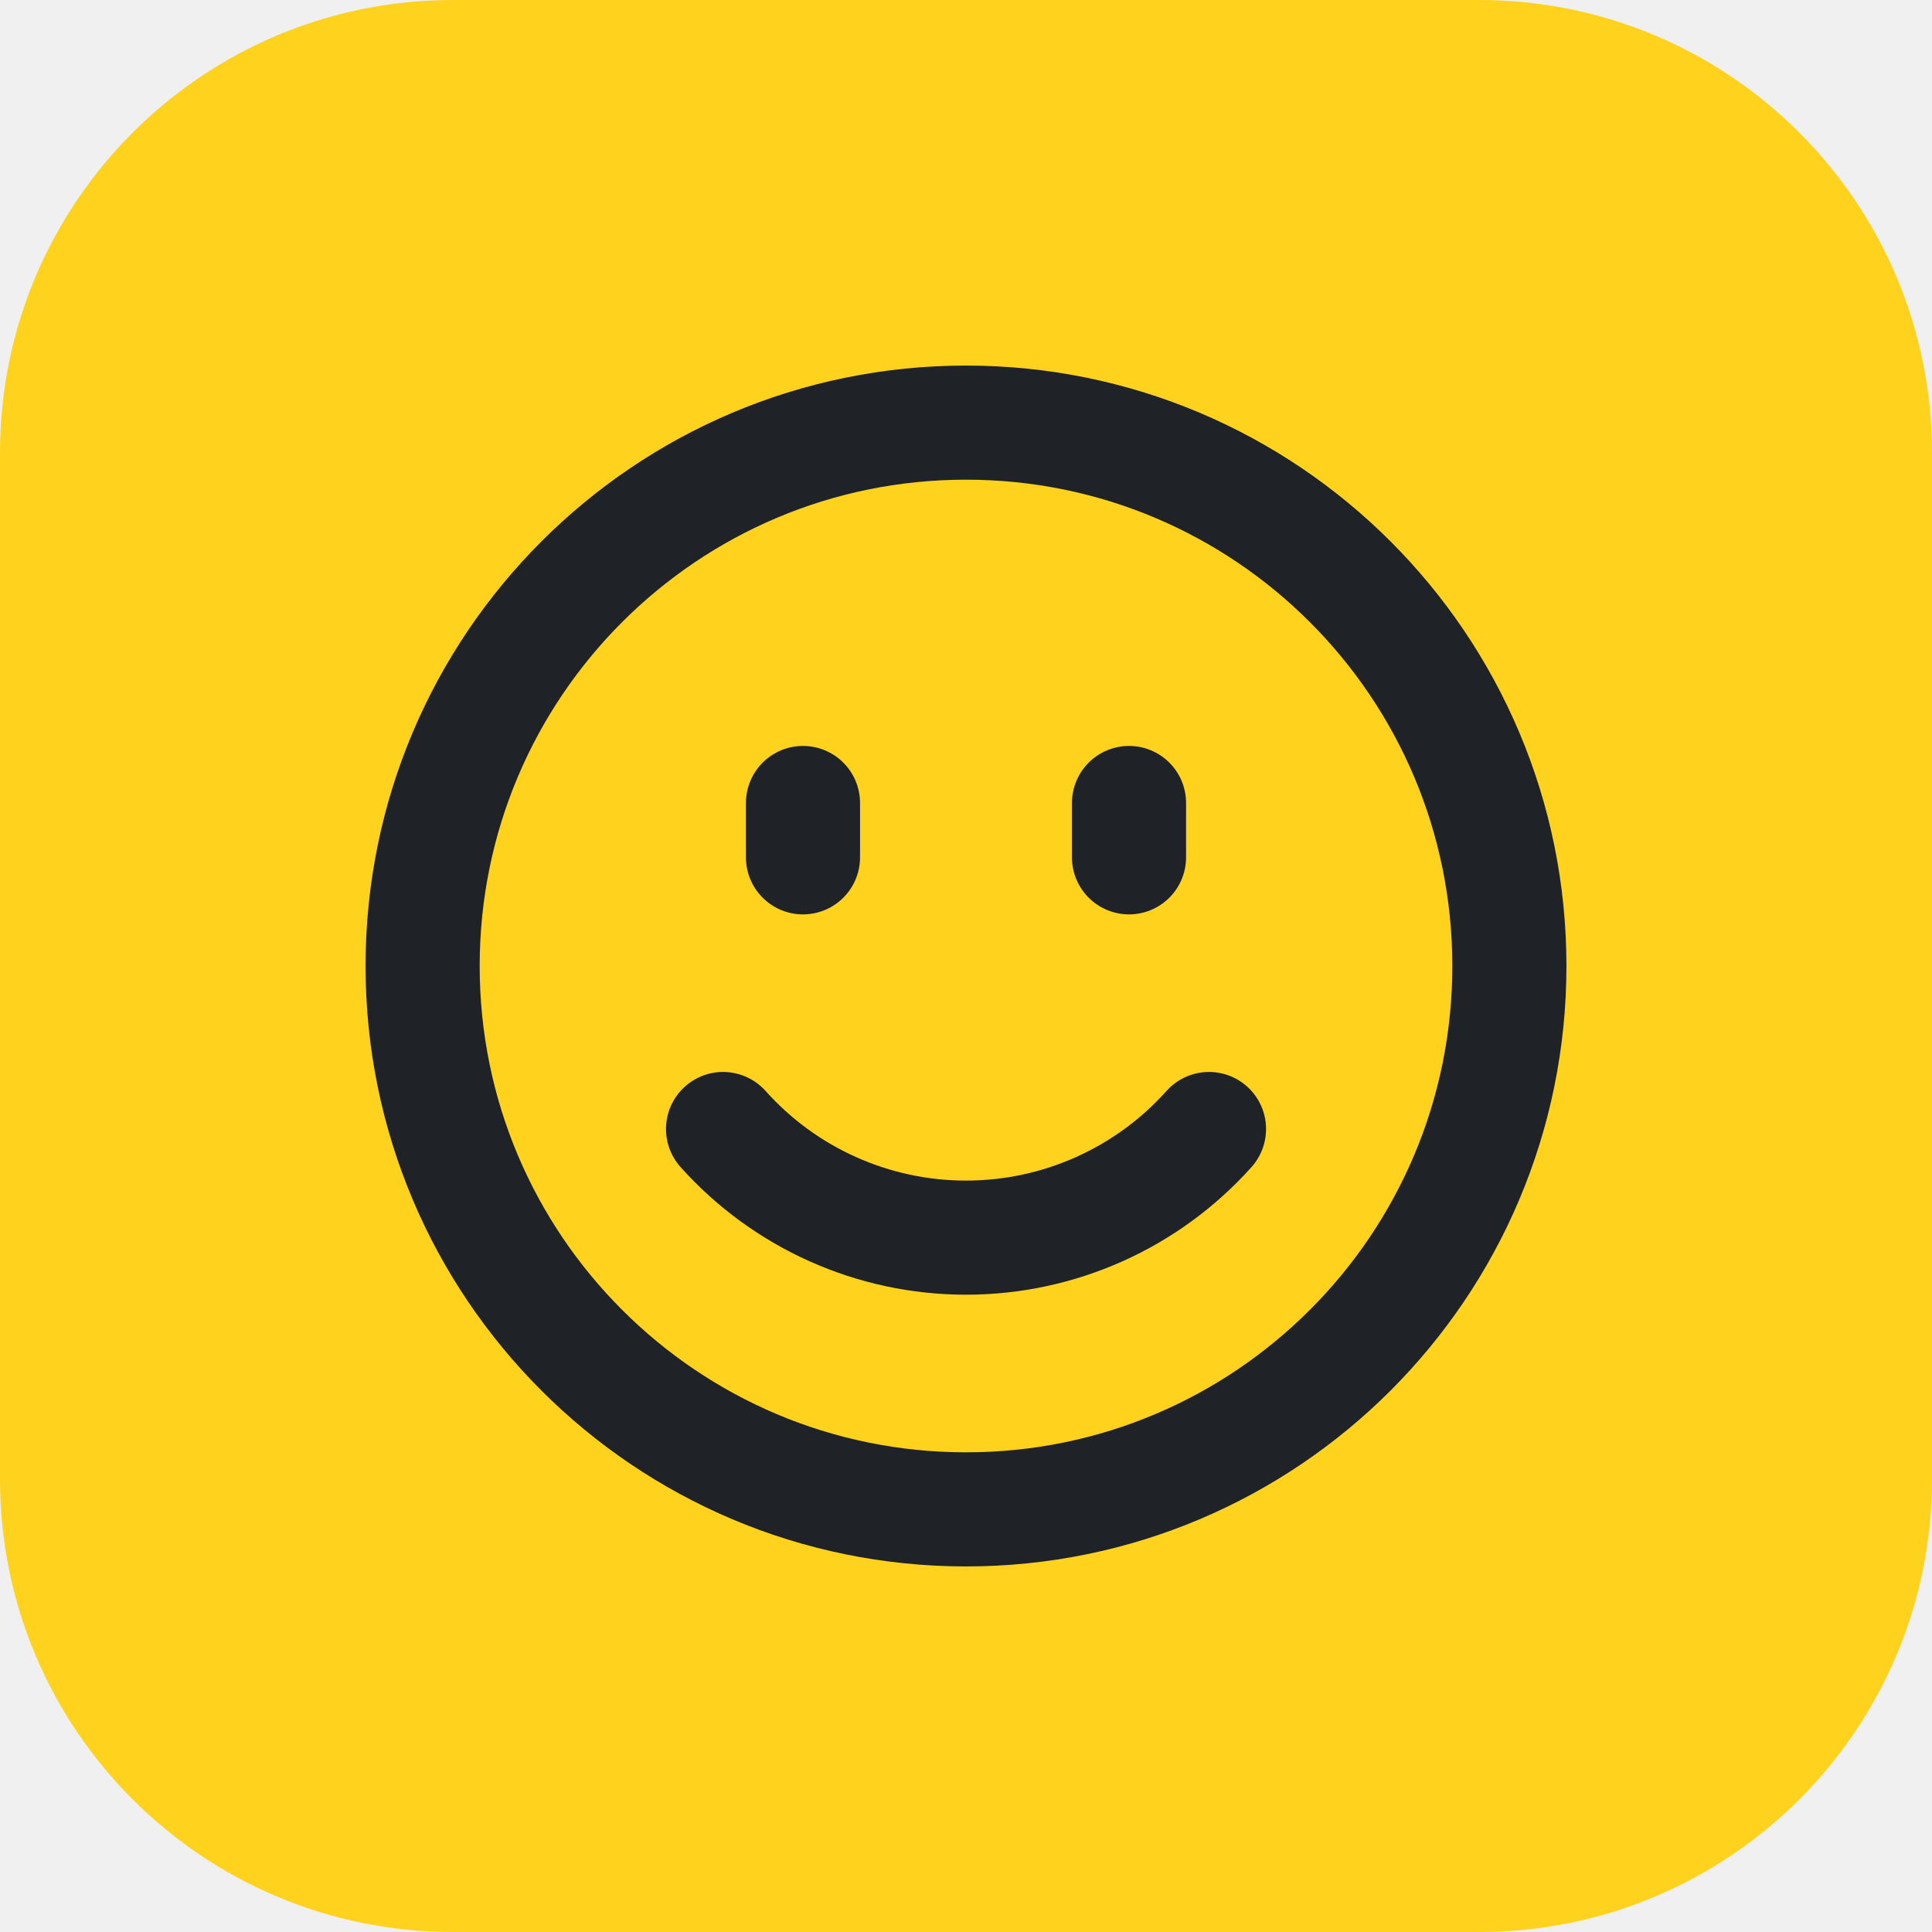
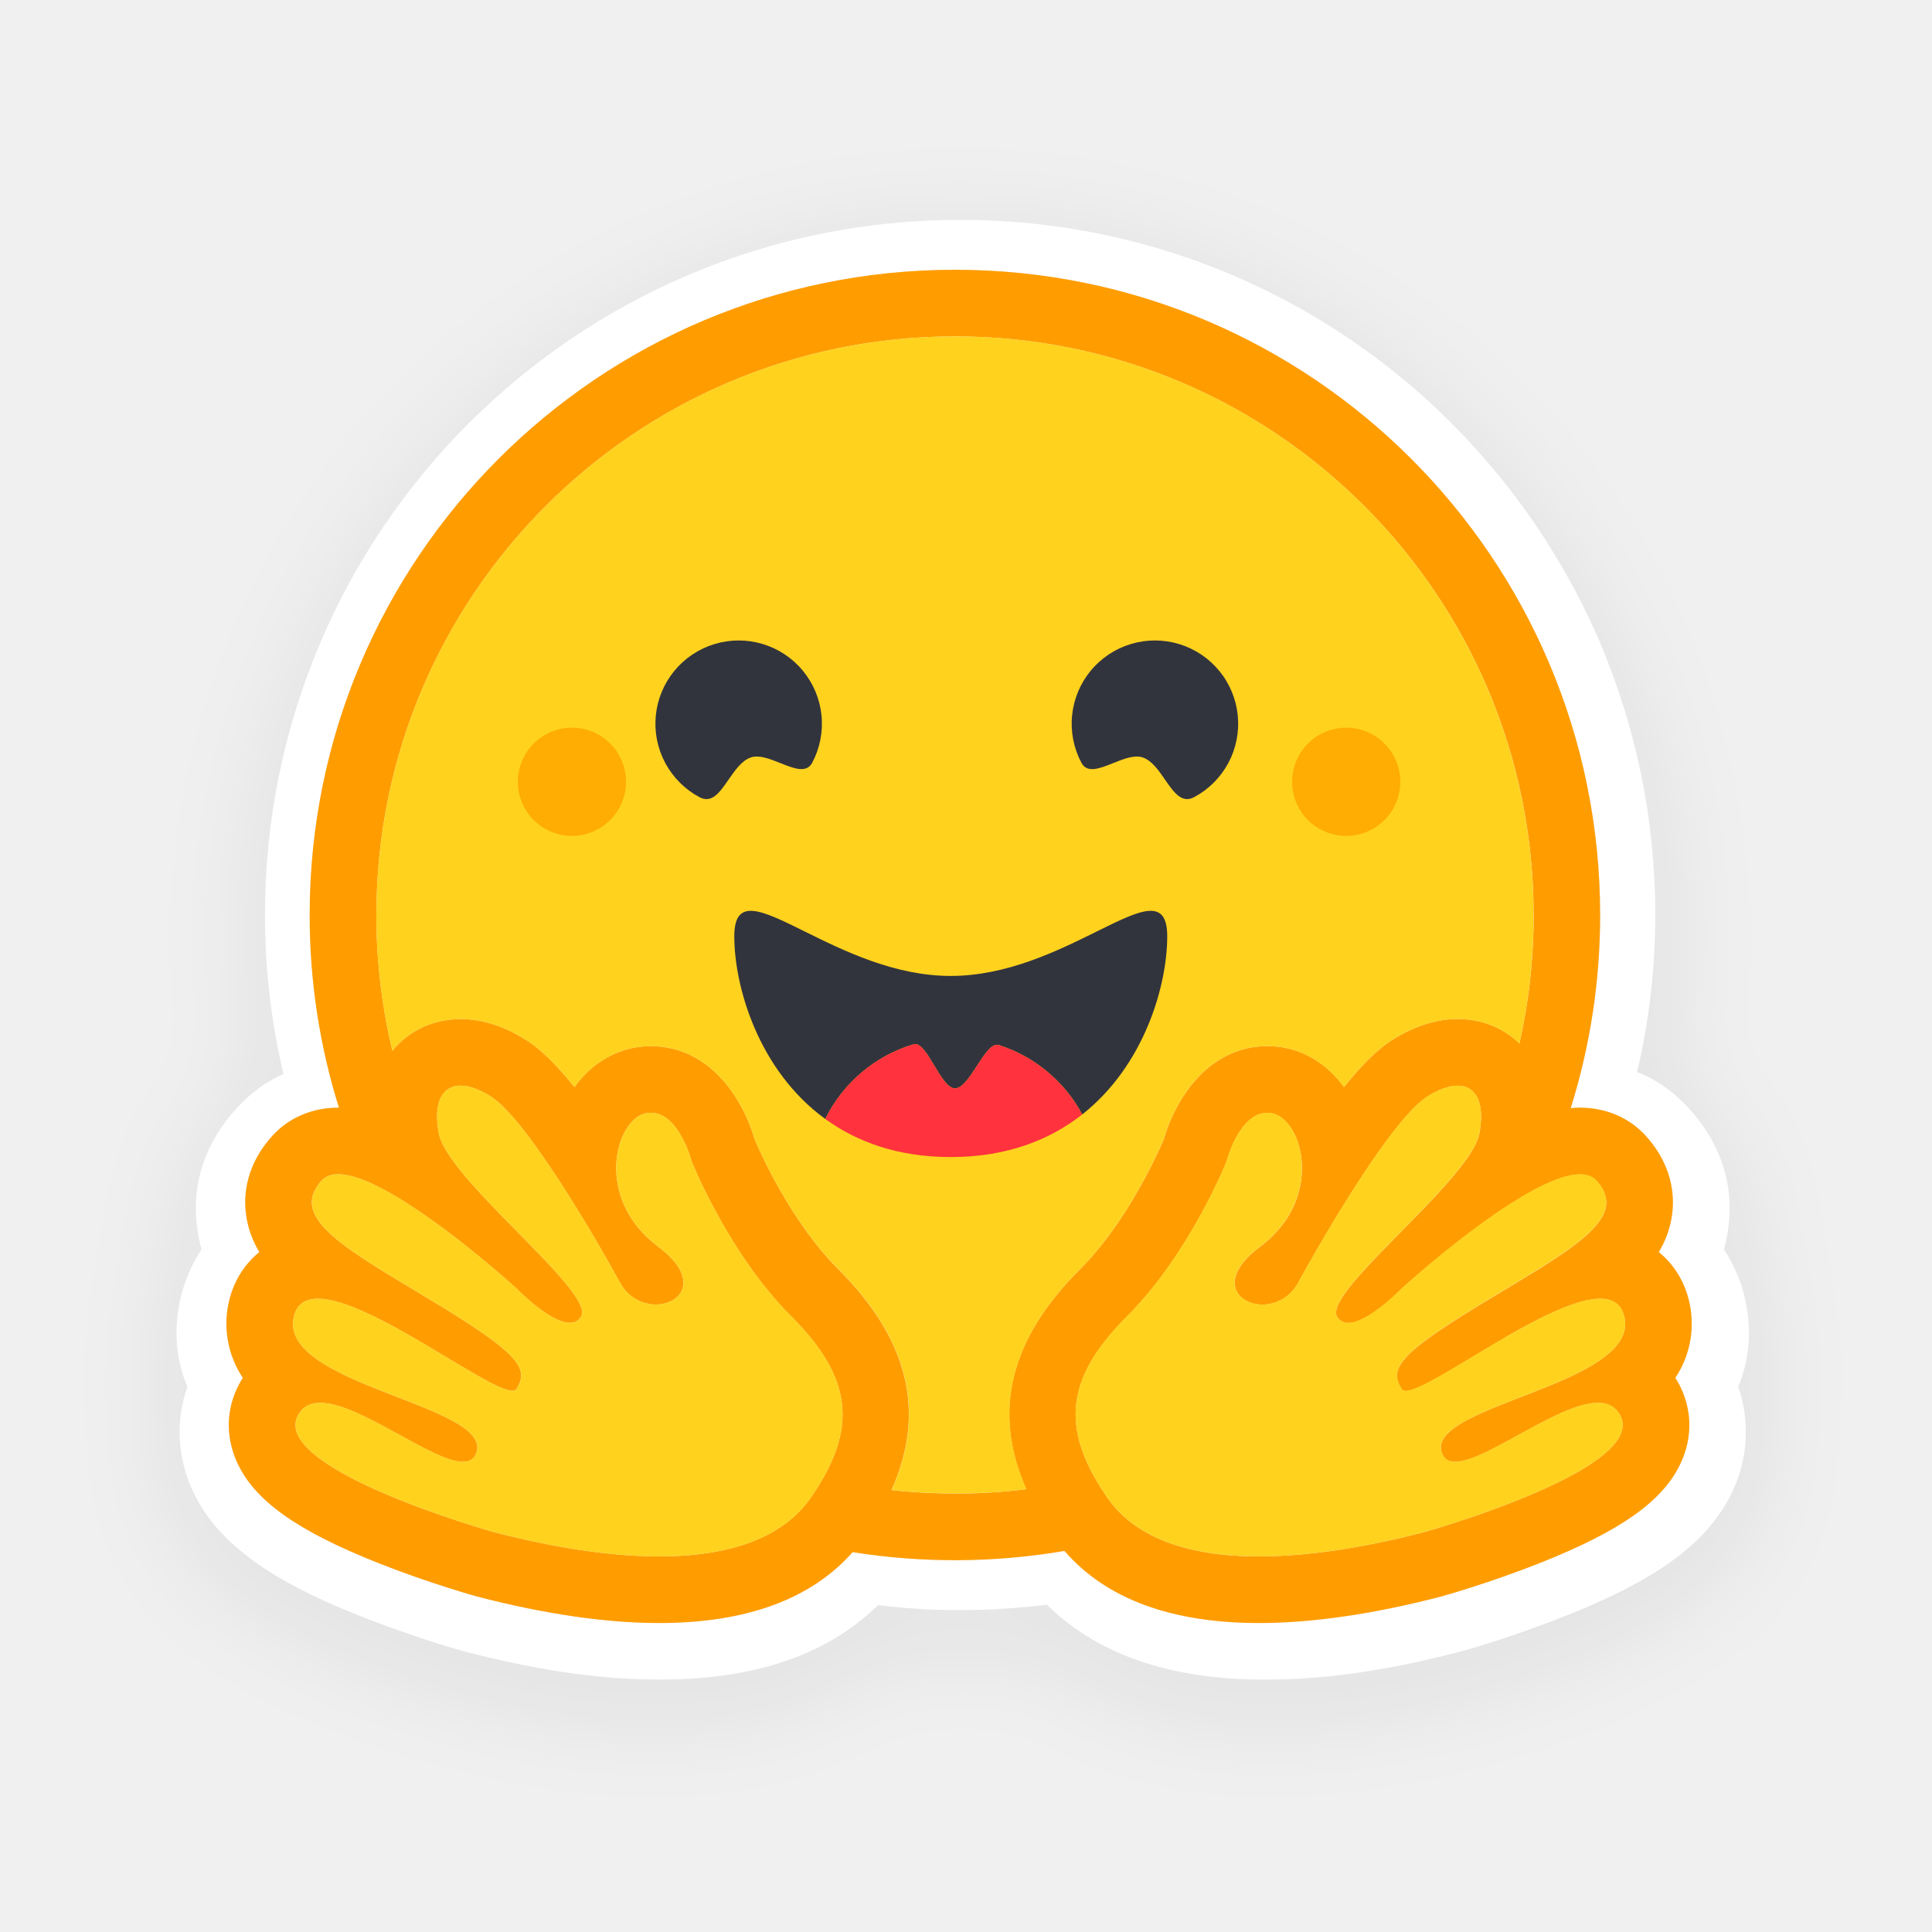
- <svg xmlns="http://www.w3.org/2000/svg" viewBox="0 0 32 32" width="32" height="32">
-   <rect width="32" height="32" rx="7.5" fill="#ffd21e" />
-   <g transform="translate(5.2 5.2) scale(0.9)" fill="none" stroke="#1f2328" stroke-width="2.1" stroke-linecap="round" stroke-linejoin="round">
-     <path d="M15 10V9" />
-     <path d="M16.472 15a6 6 0 01-8.943 0" />
-     <path d="M9 10V9" />
-     <circle cx="12" cy="12" r="10" />
+ <svg xmlns="http://www.w3.org/2000/svg" width="512" height="512" viewBox="2.351 3.351 253.049 253.049" fill="none">
+   <g filter="url(#filter0_d_3_42)">
+     <path d="M230.721 172.7C230.183 170.674 229.313 168.75 228.146 167.008C228.396 166.091 228.587 165.159 228.714 164.217C229.543 158.241 227.471 152.77 223.567 148.537C221.452 146.225 219.185 144.698 216.784 143.761C218.36 137.018 219.157 130.117 219.161 123.193C219.161 120.03 218.982 116.932 218.682 113.88C218.529 112.354 218.333 110.827 218.115 109.32C217.428 104.846 216.408 100.431 215.064 96.11C214.169 93.254 213.166 90.462 212.01 87.736C210.281 83.678 208.262 79.75 205.969 75.982C204.465 73.475 202.827 71.051 201.062 68.72C200.19 67.542 199.296 66.386 198.358 65.274C195.58 61.898 192.561 58.727 189.325 55.788C188.257 54.804 187.144 53.846 186.01 52.926C184.898 51.989 183.742 51.095 182.586 50.222C180.253 48.477 177.811 46.841 175.324 45.315C161.543 36.945 145.382 32.146 128.109 32.146C77.817 32.146 37.057 72.907 37.057 123.196C37.055 130.208 37.868 137.196 39.478 144.02C37.318 144.958 35.246 146.42 33.327 148.535C29.424 152.766 27.351 158.217 28.18 164.193C28.306 165.142 28.495 166.082 28.747 167.006C27.581 168.749 26.712 170.673 26.174 172.7C24.974 177.261 25.369 181.374 26.893 184.978C25.236 189.688 25.65 194.704 27.809 199.065C29.38 202.25 31.626 204.714 34.396 206.916C37.689 209.534 41.811 211.758 46.783 213.892C52.715 216.422 59.956 218.799 63.249 219.671C71.755 221.873 79.911 223.269 88.177 223.337C99.954 223.446 110.096 220.677 117.357 213.59C120.924 214.027 124.515 214.246 128.109 214.244C131.906 214.236 135.699 213.997 139.467 213.529C146.711 220.661 156.892 223.455 168.712 223.343C176.977 223.277 185.133 221.881 193.617 219.676C196.932 218.804 204.17 216.427 210.105 213.897C215.077 211.76 219.199 209.536 222.514 206.922C225.263 204.719 227.508 202.256 229.079 199.071C231.26 194.709 231.652 189.693 230.017 184.983C231.527 181.379 231.92 177.257 230.721 172.7ZM222.281 184.673C223.952 187.844 224.059 191.427 222.585 194.764C220.349 199.821 214.795 203.805 204.008 208.082C197.3 210.742 191.158 212.443 191.104 212.458C182.232 214.759 174.208 215.928 167.262 215.928C155.76 215.928 147.201 212.754 141.773 206.486C132.595 208.05 123.222 208.103 114.026 206.644C108.591 212.808 100.081 215.928 88.675 215.928C81.729 215.928 73.705 214.759 64.834 212.458C64.779 212.443 58.639 210.742 51.929 208.082C41.143 203.805 35.587 199.824 33.352 194.764C31.878 191.427 31.985 187.844 33.656 184.673C33.81 184.378 33.976 184.091 34.153 183.813C33.151 182.309 32.48 180.61 32.182 178.828C31.884 177.045 31.967 175.22 32.425 173.472C33.089 170.949 34.46 168.851 36.322 167.344C35.426 165.871 34.837 164.23 34.593 162.522C34.056 158.808 35.288 155.1 38.063 152.076C40.222 149.723 43.275 148.428 46.655 148.428H46.745C44.196 140.26 42.904 131.751 42.913 123.193C42.913 76.522 80.749 38.684 127.427 38.684C174.104 38.684 211.94 76.518 211.94 123.193C211.947 131.773 210.646 140.304 208.081 148.492C208.489 148.452 208.889 148.432 209.282 148.431C212.662 148.431 215.716 149.726 217.874 152.079C220.647 155.1 221.881 158.811 221.344 162.525C221.1 164.233 220.511 165.873 219.615 167.347C221.477 168.854 222.849 170.952 223.512 173.475C223.97 175.223 224.053 177.048 223.755 178.83C223.457 180.612 222.786 182.312 221.784 183.816C221.961 184.091 222.129 184.378 222.281 184.673Z" fill="white" />
  </g>
+   <path d="M221.784 183.816C222.786 182.312 223.457 180.613 223.755 178.831C224.053 177.048 223.97 175.223 223.512 173.475C222.848 170.952 221.476 168.854 219.615 167.347C220.511 165.874 221.1 164.233 221.344 162.525C221.881 158.811 220.648 155.103 217.874 152.079C215.716 149.726 212.662 148.431 209.282 148.431C208.889 148.431 208.489 148.452 208.081 148.492C210.643 140.304 211.942 131.774 211.933 123.195C211.933 76.523 174.097 38.685 127.424 38.685C80.751 38.685 42.91 76.519 42.91 123.195C42.901 131.752 44.194 140.261 46.742 148.43H46.653C43.272 148.43 40.219 149.724 38.06 152.077C35.288 155.098 34.053 158.81 34.59 162.523C34.834 164.231 35.423 165.872 36.319 167.346C34.458 168.852 33.086 170.95 32.422 173.473C31.964 175.222 31.882 177.047 32.18 178.83C32.478 180.613 33.151 182.312 34.153 183.816C33.974 184.094 33.81 184.381 33.655 184.676C31.985 187.847 31.877 191.43 33.352 194.767C35.588 199.824 41.143 203.808 51.929 208.085C58.636 210.745 64.779 212.446 64.833 212.461C73.705 214.762 81.729 215.931 88.675 215.931C100.081 215.931 108.591 212.811 114.026 206.647C123.222 208.106 132.594 208.052 141.773 206.489C147.201 212.757 155.76 215.931 167.262 215.931C174.208 215.931 182.232 214.762 191.103 212.461C191.158 212.446 197.298 210.745 204.008 208.085C214.795 203.808 220.35 199.824 222.585 194.767C224.059 191.43 223.952 187.847 222.281 184.676C222.129 184.379 221.961 184.091 221.784 183.816ZM110.137 196.997C109.692 197.778 109.192 198.576 108.635 199.391C107.23 201.448 105.382 203.02 103.237 204.188C99.136 206.424 93.947 207.205 88.675 207.205C80.346 207.205 71.808 205.256 67.023 204.015C66.787 203.954 37.689 195.735 41.373 188.739C41.992 187.562 43.014 187.092 44.298 187.092C49.485 187.092 58.93 194.816 62.989 194.816C63.896 194.816 64.535 194.43 64.797 193.488C66.526 187.284 38.504 184.676 40.864 175.692C41.28 174.102 42.41 173.456 43.998 173.456C50.856 173.455 66.247 185.516 69.467 185.516C69.714 185.516 69.891 185.443 69.987 185.291C70.001 185.268 70.015 185.246 70.028 185.222C71.539 182.727 70.672 180.913 60.321 174.573C59.999 174.376 59.667 174.175 59.327 173.968C47.936 167.074 39.941 162.925 44.488 157.975C45.011 157.404 45.753 157.151 46.654 157.151C47.722 157.151 49.015 157.508 50.439 158.108C56.455 160.645 64.793 167.564 68.276 170.581C69.303 171.476 69.909 172.022 69.909 172.022C69.909 172.022 74.319 176.608 76.985 176.608C77.599 176.608 78.12 176.366 78.473 175.768C80.364 172.58 60.91 157.838 59.813 151.755C59.069 147.634 60.335 145.546 62.675 145.546C63.788 145.546 65.146 146.02 66.644 146.971C71.295 149.922 80.273 165.35 83.559 171.352C84.662 173.363 86.543 174.213 88.238 174.213C91.601 174.213 94.23 170.87 88.546 166.622C80.003 160.23 83.001 149.782 87.078 149.139C87.252 149.111 87.427 149.097 87.603 149.097C91.311 149.097 92.946 155.486 92.946 155.486C92.946 155.486 97.74 167.524 105.975 175.753C113.447 183.222 114.491 189.351 110.137 196.997ZM136.766 198.407L136.339 198.458C136.096 198.486 135.854 198.514 135.611 198.541C135.228 198.581 134.844 198.619 134.459 198.654L134.084 198.688L133.741 198.717L133.255 198.756C133.076 198.77 132.897 198.783 132.718 198.795L132.182 198.83L132.063 198.838C131.923 198.846 131.783 198.855 131.641 198.862L131.462 198.872C131.296 198.881 131.13 198.889 130.962 198.896L130.381 198.921L129.854 198.939L129.502 198.949H129.323C129.213 198.949 129.104 198.955 128.994 198.956C128.936 198.956 128.878 198.956 128.82 198.956C128.71 198.956 128.601 198.956 128.491 198.961L128.043 198.967C127.835 198.967 127.628 198.967 127.418 198.967C126.927 198.967 126.437 198.962 125.949 198.952L125.553 198.943C125.44 198.943 125.327 198.938 125.216 198.934L124.796 198.922L124.275 198.902L123.805 198.881L123.684 198.876L123.237 198.853C123.112 198.846 122.989 198.84 122.865 198.831L122.576 198.814C122.212 198.791 121.849 198.766 121.487 198.738L121.107 198.707C120.947 198.695 120.787 198.68 120.628 198.666C120.441 198.65 120.254 198.632 120.067 198.614C119.753 198.585 119.44 198.553 119.128 198.519H119.113C123.683 188.324 121.372 178.802 112.137 169.575C106.08 163.526 102.051 154.594 101.215 152.633C99.523 146.828 95.045 140.375 87.608 140.375C86.979 140.375 86.351 140.425 85.73 140.523C82.472 141.036 79.624 142.911 77.592 145.733C75.396 143.002 73.262 140.831 71.332 139.605C68.422 137.76 65.518 136.824 62.689 136.824C59.158 136.824 56.002 138.274 53.802 140.904L53.746 140.971C53.704 140.798 53.664 140.625 53.623 140.451L53.618 140.428C53.494 139.895 53.375 139.359 53.26 138.819C53.071 137.919 52.898 137.013 52.742 136.1C52.682 135.742 52.623 135.381 52.563 135.016C52.563 135.004 52.563 134.992 52.558 134.98C52.536 134.843 52.516 134.705 52.495 134.568C52.483 134.487 52.47 134.404 52.459 134.323C52.438 134.183 52.417 134.042 52.398 133.901C52.372 133.717 52.346 133.532 52.322 133.348C52.298 133.163 52.273 132.978 52.249 132.793C52.226 132.608 52.204 132.423 52.181 132.238C52.159 132.053 52.14 131.885 52.12 131.709L52.115 131.665C52.075 131.299 52.037 130.933 52.001 130.564C51.967 130.211 51.935 129.857 51.906 129.503C51.898 129.414 51.891 129.319 51.883 129.226C51.871 129.07 51.859 128.912 51.848 128.754C51.838 128.625 51.829 128.495 51.821 128.365C51.821 128.334 51.816 128.304 51.815 128.275C51.803 128.102 51.791 127.927 51.782 127.753C51.77 127.564 51.76 127.376 51.75 127.187C51.74 126.998 51.731 126.81 51.722 126.62C51.715 126.455 51.708 126.29 51.702 126.124L51.697 125.974C51.691 125.822 51.686 125.669 51.681 125.517L51.671 125.128C51.671 124.973 51.663 124.818 51.661 124.663C51.658 124.508 51.654 124.338 51.653 124.174C51.651 124.01 51.653 123.848 51.648 123.685C51.644 123.521 51.648 123.358 51.648 123.195C51.648 81.342 85.579 47.411 127.436 47.411C169.292 47.411 203.222 81.34 203.222 123.195C203.222 123.358 203.222 123.521 203.222 123.685C203.222 123.848 203.222 124.011 203.222 124.174C203.222 124.337 203.217 124.501 203.214 124.663C203.214 124.798 203.208 124.931 203.204 125.068C203.204 125.188 203.199 125.309 203.195 125.425C203.195 125.578 203.186 125.731 203.181 125.884V125.896C203.174 126.075 203.167 126.252 203.16 126.427C203.153 126.582 203.147 126.738 203.139 126.893L203.134 127.003C203.126 127.168 203.116 127.333 203.107 127.499C203.1 127.631 203.093 127.761 203.084 127.892C203.036 128.686 202.976 129.478 202.905 130.267C202.892 130.405 202.879 130.544 202.866 130.683C202.866 130.687 202.866 130.691 202.866 130.696C202.849 130.87 202.832 131.044 202.813 131.218C202.798 131.355 202.784 131.492 202.768 131.629C202.739 131.897 202.709 132.166 202.679 132.433L202.628 132.84C202.607 132.999 202.586 133.159 202.565 133.319C202.542 133.493 202.519 133.668 202.493 133.841C202.467 134.036 202.438 134.23 202.409 134.424L202.34 134.883C202.313 135.057 202.285 135.229 202.258 135.403C202.23 135.576 202.201 135.748 202.168 135.92C202.135 136.093 202.109 136.265 202.079 136.437C202.019 136.781 201.956 137.125 201.89 137.468C201.826 137.796 201.761 138.124 201.695 138.451C201.657 138.636 201.619 138.821 201.58 139.005C201.544 139.175 201.507 139.343 201.47 139.512C201.434 139.681 201.395 139.851 201.357 140.02C199.224 137.947 196.399 136.818 193.284 136.818C190.457 136.818 187.55 137.753 184.641 139.598C182.711 140.824 180.578 142.996 178.381 145.726C176.346 142.904 173.498 141.029 170.242 140.516C169.621 140.418 168.993 140.368 168.364 140.368C160.925 140.368 156.45 146.821 154.757 152.626C153.917 154.587 149.887 163.519 143.825 169.577C134.596 178.775 132.268 188.254 136.766 198.407ZM215.007 177.998C214.997 178.027 214.987 178.055 214.977 178.087C214.956 178.145 214.934 178.201 214.911 178.258C214.876 178.342 214.838 178.425 214.798 178.509C214.771 178.565 214.743 178.62 214.714 178.674C214.64 178.812 214.559 178.948 214.47 179.082C214.362 179.243 214.245 179.403 214.117 179.561C214.055 179.638 213.989 179.716 213.921 179.793C213.875 179.845 213.831 179.897 213.779 179.948C213.708 180.024 213.634 180.1 213.559 180.175C212.213 181.509 210.161 182.679 207.841 183.752C207.578 183.871 207.311 183.99 207.042 184.11L206.774 184.229C206.595 184.308 206.416 184.386 206.228 184.463C206.049 184.541 205.863 184.619 205.677 184.695L205.119 184.925C203.814 185.462 202.477 185.974 201.173 186.479L200.615 186.696L200.064 186.912C199.697 187.055 199.335 187.198 198.979 187.341L198.448 187.555L197.926 187.768L197.67 187.876C197.499 187.947 197.332 188.018 197.165 188.089C193.328 189.736 190.567 191.411 191.147 193.489C191.163 193.548 191.181 193.604 191.201 193.659C191.253 193.813 191.324 193.958 191.413 194.095C191.465 194.176 191.525 194.253 191.592 194.323C192.274 195.032 193.515 194.92 195.08 194.357C195.206 194.311 195.336 194.262 195.468 194.211C195.557 194.177 195.647 194.141 195.736 194.104L195.872 194.048C196.23 193.896 196.609 193.726 196.996 193.542C197.093 193.496 197.191 193.452 197.289 193.401C199.203 192.465 201.372 191.205 203.524 190.058C203.854 189.879 204.185 189.707 204.514 189.537C205.062 189.254 205.607 188.983 206.142 188.733C208.18 187.774 210.096 187.094 211.636 187.094C212.359 187.094 212.997 187.242 213.529 187.582L213.618 187.641C213.675 187.681 213.732 187.723 213.786 187.768C213.986 187.933 214.163 188.122 214.312 188.333C214.356 188.395 214.401 188.461 214.441 188.528C214.482 188.595 214.522 188.666 214.561 188.739C215.322 190.184 214.685 191.68 213.194 193.147C211.763 194.556 209.537 195.937 207.007 197.215C206.819 197.31 206.631 197.405 206.44 197.498C198.91 201.196 189.049 203.981 188.912 204.016C186.284 204.697 182.526 205.591 178.292 206.26L177.666 206.358L177.563 206.373C177.337 206.407 177.11 206.44 176.882 206.472C176.635 206.507 176.387 206.541 176.138 206.574C175.655 206.639 175.167 206.698 174.676 206.753L174.586 206.763C172.831 206.962 171.032 207.107 169.228 207.169H169.202C168.554 207.192 167.907 207.204 167.259 207.204C167.155 207.204 167.052 207.204 166.948 207.204H166.859C166.744 207.204 166.628 207.204 166.512 207.204C166.136 207.199 165.761 207.189 165.387 207.175C164.772 207.153 164.16 207.118 163.553 207.07C163.53 207.07 163.505 207.07 163.482 207.064C163.251 207.046 163.02 207.026 162.791 207.003C162.668 206.992 162.547 206.979 162.425 206.965C162.059 206.926 161.694 206.882 161.333 206.833C161.093 206.8 160.852 206.765 160.618 206.726C160.383 206.688 160.134 206.647 159.893 206.605C159.783 206.585 159.673 206.564 159.564 206.543L159.539 206.538C159.19 206.471 158.845 206.399 158.503 206.319C158.303 206.274 158.104 206.23 157.907 206.176L157.788 206.146C157.69 206.122 157.595 206.096 157.498 206.07L157.445 206.056L157.137 205.966C157.025 205.935 156.913 205.901 156.801 205.868L156.762 205.857L156.471 205.768C156.361 205.734 156.251 205.698 156.142 205.662C156.053 205.633 155.964 205.602 155.874 205.573L155.677 205.504C155.487 205.437 155.298 205.368 155.111 205.296L154.933 205.226L154.786 205.168C154.5 205.053 154.219 204.934 153.941 204.81L153.756 204.72L153.725 204.706C153.659 204.675 153.594 204.644 153.528 204.617C153.399 204.555 153.271 204.491 153.144 204.426L153.105 204.407L152.921 204.31C152.711 204.199 152.504 204.085 152.301 203.966C152.186 203.9 152.072 203.833 151.96 203.764L151.788 203.658C151.699 203.604 151.617 203.55 151.532 203.494L151.308 203.346C151.227 203.291 151.147 203.236 151.067 203.18L150.923 203.077C150.771 202.969 150.622 202.857 150.476 202.742C150.398 202.682 150.32 202.621 150.243 202.563C150.151 202.488 150.058 202.412 149.967 202.335C149.89 202.272 149.815 202.206 149.74 202.14L149.734 202.135C149.653 202.064 149.574 201.993 149.495 201.92C149.417 201.849 149.339 201.777 149.263 201.704L149.254 201.695C149.175 201.619 149.096 201.542 149.019 201.463C148.942 201.385 148.863 201.307 148.788 201.227C148.713 201.148 148.636 201.067 148.562 200.984C148.488 200.902 148.42 200.827 148.35 200.746L148.327 200.719C148.259 200.641 148.192 200.562 148.126 200.481C147.983 200.31 147.844 200.135 147.71 199.956C147.575 199.776 147.443 199.592 147.314 199.405C147.273 199.343 147.231 199.282 147.191 199.221C147.108 199.099 147.027 198.978 146.948 198.857C146.868 198.736 146.79 198.615 146.712 198.493C146.634 198.374 146.558 198.255 146.484 198.136C146.445 198.076 146.408 198.017 146.373 197.957C146.302 197.844 146.234 197.73 146.166 197.618C146.157 197.603 146.148 197.587 146.138 197.572C146.073 197.462 146.009 197.354 145.947 197.245C145.911 197.186 145.878 197.128 145.845 197.066C145.812 197.004 145.774 196.941 145.739 196.878C145.719 196.845 145.701 196.812 145.682 196.779C145.664 196.746 145.658 196.736 145.647 196.715C145.58 196.595 145.514 196.474 145.45 196.352C145.42 196.298 145.391 196.244 145.36 196.192L145.271 196.019L145.181 195.848C145.123 195.733 145.066 195.616 145.01 195.501C144.981 195.444 144.953 195.387 144.927 195.33C144.869 195.208 144.812 195.086 144.757 194.966C144.734 194.917 144.712 194.868 144.692 194.819C144.64 194.705 144.59 194.593 144.543 194.48C144.519 194.423 144.495 194.367 144.472 194.311C144.426 194.198 144.383 194.086 144.337 193.975C144.315 193.921 144.293 193.868 144.274 193.814C144.187 193.588 144.106 193.364 144.031 193.14C144.011 193.085 143.992 193.029 143.975 192.975C143.942 192.874 143.91 192.775 143.88 192.675C143.825 192.5 143.775 192.325 143.729 192.152C143.713 192.097 143.699 192.043 143.685 191.988C143.642 191.825 143.603 191.662 143.567 191.499C143.542 191.391 143.519 191.283 143.498 191.175C143.487 191.12 143.476 191.065 143.467 191.012C143.446 190.903 143.427 190.796 143.41 190.689C143.383 190.528 143.36 190.367 143.34 190.206C143.332 190.153 143.326 190.1 143.32 190.047C143.315 189.994 143.309 189.94 143.303 189.885C143.281 189.671 143.264 189.459 143.254 189.247C143.254 189.193 143.249 189.139 143.247 189.087C143.242 188.98 143.24 188.875 143.239 188.769C143.183 184.496 145.345 180.388 149.968 175.767C158.203 167.54 162.997 155.501 162.997 155.501C162.997 155.501 163.126 154.996 163.394 154.269C163.431 154.168 163.47 154.064 163.514 153.955C163.564 153.825 163.619 153.69 163.678 153.551C163.756 153.366 163.842 153.174 163.935 152.979C163.969 152.905 164.004 152.832 164.041 152.758C164.054 152.733 164.067 152.708 164.08 152.683C164.104 152.634 164.129 152.583 164.155 152.534C164.298 152.26 164.454 151.983 164.624 151.712C164.67 151.639 164.714 151.567 164.765 151.494C164.863 151.348 164.965 151.205 165.069 151.066C165.121 150.996 165.175 150.928 165.23 150.86C165.319 150.749 165.416 150.639 165.513 150.532C165.552 150.49 165.59 150.448 165.631 150.408C166.108 149.915 166.653 149.513 167.27 149.299L167.348 149.273C167.4 149.256 167.452 149.24 167.505 149.225C167.566 149.209 167.627 149.195 167.69 149.182L167.719 149.176C167.849 149.15 167.981 149.133 168.114 149.124H168.125C168.194 149.124 168.264 149.117 168.335 149.117C168.424 149.117 168.507 149.117 168.594 149.126C168.684 149.134 168.773 149.144 168.863 149.158C169.605 149.276 170.311 149.718 170.919 150.4C170.947 150.431 170.975 150.463 171.001 150.495C171.142 150.66 171.272 150.833 171.393 151.011C171.444 151.084 171.493 151.159 171.54 151.236C171.66 151.428 171.773 151.631 171.88 151.845C171.923 151.934 171.964 152.016 172.004 152.104C172.025 152.149 172.045 152.193 172.064 152.239C172.103 152.329 172.141 152.418 172.178 152.513C172.214 152.602 172.25 152.7 172.284 152.795C172.442 153.242 172.569 153.7 172.662 154.165C172.684 154.272 172.704 154.379 172.723 154.487C172.788 154.878 172.833 155.271 172.857 155.666C172.865 155.781 172.87 155.897 172.873 156.013C172.881 156.286 172.881 156.563 172.873 156.842C172.869 156.949 172.864 157.055 172.856 157.162C172.786 158.174 172.587 159.172 172.265 160.133C172.209 160.3 172.149 160.467 172.086 160.634C172.044 160.745 171.997 160.857 171.952 160.969C171.863 161.19 171.759 161.416 171.65 161.634C171.569 161.799 171.484 161.965 171.392 162.13C171.332 162.24 171.269 162.35 171.206 162.46C171.045 162.734 170.871 163.006 170.684 163.277L170.571 163.439C170.417 163.653 170.254 163.866 170.083 164.078C169.775 164.458 169.446 164.822 169.099 165.167C168.569 165.698 168.001 166.189 167.4 166.637C166.857 167.038 166.344 167.478 165.865 167.955C165.813 168.008 165.761 168.061 165.711 168.114C164.208 169.691 163.858 171.083 164.196 172.138C164.212 172.187 164.229 172.234 164.247 172.28C164.274 172.351 164.305 172.419 164.336 172.486C164.358 172.531 164.382 172.575 164.407 172.617C164.508 172.791 164.628 172.951 164.764 173.097C164.781 173.116 164.799 173.134 164.817 173.152L164.871 173.206C164.925 173.258 164.982 173.309 165.043 173.359L165.103 173.407C165.143 173.438 165.185 173.469 165.227 173.497C165.335 173.573 165.447 173.643 165.563 173.707C165.61 173.732 165.652 173.757 165.705 173.781C165.879 173.866 166.058 173.939 166.242 173.998C166.293 174.015 166.344 174.03 166.396 174.046L166.461 174.063L166.551 174.087L166.628 174.106L166.712 174.124L166.795 174.141L166.874 174.154C166.932 174.164 166.992 174.174 167.052 174.181L167.109 174.19L167.213 174.2L167.277 174.207L167.382 174.214H167.444L167.554 174.22H167.603H167.705H167.752H167.9L167.999 174.214L168.113 174.207L168.252 174.194L168.382 174.179C168.412 174.179 168.442 174.171 168.472 174.165C168.538 174.156 168.605 174.145 168.671 174.132C168.835 174.101 168.997 174.062 169.157 174.015C169.32 173.968 169.481 173.912 169.639 173.849C169.691 173.827 169.745 173.805 169.798 173.782C169.887 173.743 169.977 173.702 170.059 173.658C170.129 173.624 170.198 173.586 170.266 173.547C170.368 173.489 170.47 173.428 170.57 173.361C170.799 173.211 171.015 173.043 171.217 172.858C171.265 172.815 171.312 172.769 171.358 172.725C171.381 172.703 171.403 172.682 171.425 172.658C171.469 172.613 171.514 172.569 171.558 172.52C171.645 172.425 171.731 172.326 171.814 172.221C172.028 171.952 172.218 171.665 172.383 171.363C173.718 168.925 175.991 164.93 178.534 160.849C178.632 160.692 178.73 160.535 178.828 160.378C178.926 160.222 179.026 160.064 179.125 159.907C179.273 159.668 179.423 159.433 179.572 159.199L179.722 158.965C179.822 158.808 179.923 158.651 180.024 158.496C180.427 157.87 180.833 157.252 181.241 156.641L181.546 156.185C182.158 155.278 182.768 154.396 183.373 153.558L183.674 153.143C184.121 152.526 184.569 151.934 185.008 151.376C185.251 151.067 185.491 150.769 185.728 150.482L186.01 150.144C186.057 150.088 186.1 150.032 186.151 149.978C186.244 149.868 186.337 149.761 186.428 149.657C186.474 149.604 186.517 149.552 186.566 149.5C186.658 149.397 186.747 149.296 186.834 149.198C186.878 149.149 186.924 149.1 186.968 149.051C187.103 148.906 187.235 148.767 187.365 148.634C187.455 148.544 187.538 148.455 187.624 148.371C188.131 147.853 188.69 147.388 189.293 146.985L189.433 146.895C189.479 146.865 189.522 146.837 189.573 146.806C189.662 146.75 189.752 146.697 189.848 146.645C192.212 145.303 194.169 145.204 195.296 146.331C195.978 147.013 196.356 148.144 196.335 149.718C196.335 149.787 196.335 149.857 196.33 149.929C196.33 149.954 196.33 149.98 196.33 150.006C196.33 150.078 196.324 150.15 196.318 150.223C196.318 150.313 196.308 150.402 196.299 150.492C196.29 150.581 196.285 150.649 196.276 150.729C196.276 150.751 196.272 150.774 196.268 150.798C196.262 150.867 196.253 150.938 196.243 151.009C196.243 151.03 196.243 151.052 196.235 151.074C196.226 151.147 196.216 151.222 196.204 151.296C196.202 151.317 196.199 151.337 196.194 151.357C196.183 151.447 196.168 151.531 196.152 151.619C196.144 151.669 196.135 151.718 196.126 151.768C196.1 151.91 196.067 152.05 196.026 152.188C195.983 152.333 195.932 152.482 195.873 152.636C195.833 152.737 195.79 152.84 195.743 152.946C195.697 153.051 195.646 153.157 195.592 153.265C195.485 153.481 195.363 153.704 195.229 153.933C195.162 154.047 195.092 154.163 195.019 154.28C194.982 154.338 194.945 154.397 194.907 154.459C194.793 154.638 194.673 154.819 194.549 155.002C194.425 155.185 194.292 155.371 194.15 155.561C193.965 155.813 193.769 156.069 193.564 156.33L193.408 156.527C193.146 156.854 192.871 157.188 192.583 157.529C192.41 157.733 192.233 157.938 192.052 158.146C191.932 158.284 191.81 158.422 191.686 158.562L191.499 158.772C191.247 159.053 190.991 159.336 190.729 159.62L190.532 159.834C190.401 159.977 190.264 160.12 190.132 160.264C190.001 160.407 189.864 160.552 189.726 160.697L189.315 161.13C189.177 161.275 189.038 161.421 188.898 161.566C188.758 161.711 188.619 161.857 188.478 162.002C188.196 162.294 187.913 162.586 187.628 162.878C183.573 167.037 179.301 171.182 177.855 173.766C177.759 173.934 177.671 174.107 177.593 174.285C177.387 174.755 177.301 175.157 177.36 175.482C177.379 175.589 177.416 175.691 177.471 175.785C177.514 175.857 177.561 175.927 177.611 175.993C177.659 176.056 177.711 176.116 177.766 176.172C177.819 176.224 177.875 176.272 177.934 176.316C178.232 176.528 178.591 176.637 178.957 176.627H179.071L179.188 176.618L179.305 176.605L179.402 176.591C179.415 176.589 179.428 176.587 179.442 176.583L179.531 176.566L179.554 176.561L179.653 176.54L179.688 176.531C179.721 176.523 179.757 176.513 179.792 176.503C179.827 176.493 179.875 176.48 179.917 176.466C179.999 176.441 180.082 176.414 180.166 176.383C180.25 176.353 180.345 176.316 180.434 176.278C180.524 176.241 180.613 176.203 180.696 176.161C180.741 176.141 180.786 176.12 180.828 176.098L180.962 176.032C181.135 175.943 181.309 175.848 181.483 175.745C181.622 175.664 181.76 175.579 181.898 175.491L182.031 175.401C182.076 175.373 182.121 175.344 182.164 175.312L182.297 175.223L182.368 175.174C182.432 175.129 182.497 175.084 182.56 175.039C182.739 174.916 182.906 174.789 183.075 174.66L183.09 174.648C183.18 174.579 183.269 174.51 183.359 174.44C183.726 174.15 184.074 173.858 184.39 173.583L184.6 173.399L184.619 173.381L184.729 173.284C184.987 173.052 185.217 172.836 185.408 172.658L185.487 172.581C185.556 172.516 185.619 172.455 185.676 172.403L185.788 172.292L185.828 172.253L185.839 172.242C185.886 172.194 185.928 172.152 185.956 172.125C185.997 172.081 186.022 172.056 186.03 172.048L186.039 172.041L186.074 172.009C186.086 171.997 186.101 171.984 186.118 171.969L186.132 171.956L186.169 171.922L186.373 171.743L186.487 171.641C186.542 171.593 186.604 171.538 186.666 171.479L186.802 171.358C186.827 171.338 186.851 171.316 186.876 171.294L187.019 171.169L187.229 170.984L187.341 170.887C187.776 170.509 188.305 170.052 188.913 169.537L189.162 169.326L189.573 168.981C189.711 168.866 189.851 168.749 189.994 168.63C190.544 168.173 191.136 167.688 191.762 167.185L192.173 166.855C192.523 166.576 192.882 166.292 193.246 166.006C193.393 165.891 193.542 165.776 193.694 165.662C193.917 165.489 194.142 165.315 194.371 165.141C194.517 165.028 194.666 164.916 194.817 164.803C195.675 164.155 196.56 163.506 197.456 162.874L197.84 162.606C198.109 162.421 198.377 162.235 198.645 162.054L198.888 161.89C199.142 161.719 199.395 161.552 199.647 161.386C199.88 161.234 200.111 161.085 200.343 160.939L200.586 160.786L200.827 160.636C201.069 160.486 201.309 160.339 201.548 160.196L201.787 160.053L202.265 159.775C202.422 159.684 202.579 159.594 202.734 159.506L202.829 159.454C202.953 159.385 203.077 159.317 203.2 159.25C203.355 159.166 203.509 159.085 203.663 159.006L203.892 158.888L204.115 158.776C204.193 158.739 204.27 158.7 204.346 158.663C204.793 158.443 205.24 158.243 205.666 158.068C205.737 158.039 205.809 158.009 205.88 157.979C206.021 157.919 206.161 157.865 206.3 157.818C206.439 157.77 206.576 157.722 206.71 157.674C206.833 157.633 206.953 157.594 207.068 157.559L207.108 157.547C207.17 157.527 207.232 157.509 207.293 157.493L207.311 157.488C207.439 157.451 207.566 157.419 207.691 157.389H207.7C207.887 157.345 208.07 157.306 208.248 157.277C208.308 157.266 208.368 157.256 208.427 157.248C208.546 157.23 208.662 157.216 208.777 157.206C208.835 157.2 208.891 157.195 208.948 157.193C209.061 157.185 209.171 157.181 209.279 157.181C209.307 157.181 209.335 157.181 209.363 157.181C209.475 157.181 209.583 157.188 209.69 157.199C209.739 157.199 209.788 157.209 209.836 157.215H209.856C209.904 157.221 209.952 157.228 210 157.239C210.047 157.248 210.095 157.256 210.141 157.267H210.156C210.203 157.277 210.245 157.289 210.294 157.303C210.342 157.316 210.388 157.329 210.434 157.346C210.593 157.4 210.746 157.469 210.891 157.552C210.933 157.576 210.973 157.601 211.012 157.628C211.051 157.653 211.09 157.68 211.128 157.709C211.193 157.758 211.257 157.811 211.317 157.868L211.344 157.894C211.362 157.91 211.379 157.927 211.395 157.944L211.444 157.997C211.846 158.418 212.178 158.901 212.428 159.427C212.441 159.457 212.454 159.487 212.466 159.517C212.491 159.576 212.515 159.634 212.536 159.696C212.588 159.839 212.632 159.986 212.666 160.135C212.796 160.726 212.76 161.342 212.564 161.914C212.547 161.967 212.528 162.018 212.508 162.07C212.435 162.265 212.349 162.454 212.251 162.637C212.225 162.686 212.198 162.736 212.169 162.785C211.858 163.309 211.489 163.796 211.07 164.237L210.981 164.332C210.848 164.472 210.71 164.612 210.565 164.752C210.501 164.815 210.434 164.877 210.367 164.94C210.3 165.003 210.231 165.065 210.162 165.129L210.055 165.224C209.984 165.287 209.912 165.35 209.839 165.413C209.692 165.54 209.54 165.667 209.383 165.796C209.342 165.828 209.302 165.86 209.263 165.893C209.104 166.022 208.939 166.151 208.77 166.281C208.472 166.51 208.162 166.74 207.841 166.973C207.563 167.173 207.275 167.374 206.979 167.578C206.621 167.823 206.251 168.071 205.869 168.321C205.189 168.767 204.471 169.224 203.715 169.693C203.507 169.823 203.297 169.953 203.083 170.084C201.115 171.294 198.934 172.588 196.609 173.995L196.007 174.36C195.348 174.762 194.726 175.146 194.14 175.512L193.845 175.697L193.287 176.055C193.067 176.196 192.852 176.334 192.643 176.469C192.485 176.57 192.331 176.67 192.179 176.77L191.882 176.966C191.734 177.062 191.59 177.158 191.449 177.252L191.308 177.342C191.161 177.44 191.017 177.537 190.876 177.633L190.647 177.79L190.379 177.976L190.13 178.149C189.713 178.444 189.325 178.725 188.968 178.992L188.834 179.094C188.683 179.208 188.537 179.322 188.396 179.433C188.333 179.482 188.272 179.531 188.211 179.58C187.902 179.829 187.62 180.067 187.367 180.296L187.243 180.409C187.172 180.474 187.102 180.539 187.035 180.603C186.989 180.648 186.946 180.693 186.898 180.736L186.834 180.8C186.792 180.841 186.751 180.883 186.711 180.924C186.606 181.033 186.508 181.139 186.416 181.242L186.35 181.318C186.203 181.488 186.075 181.651 185.963 181.81L185.913 181.881C185.825 182.009 185.745 182.14 185.671 182.277C185.652 182.311 185.635 182.345 185.618 182.379C185.601 182.413 185.585 182.447 185.569 182.481C185.554 182.515 185.547 182.53 185.536 182.555L185.515 182.605L185.498 182.65C185.49 182.67 185.482 182.69 185.475 182.711C185.467 182.732 185.454 182.768 185.445 182.8C185.413 182.898 185.387 182.998 185.367 183.099C185.362 183.121 185.358 183.145 185.355 183.167C185.351 183.189 185.347 183.212 185.345 183.234C185.342 183.257 185.339 183.276 185.337 183.296L185.331 183.354C185.331 183.378 185.331 183.401 185.331 183.425C185.331 183.448 185.331 183.448 185.331 183.459C185.331 183.486 185.331 183.512 185.331 183.539C185.331 183.566 185.331 183.607 185.331 183.641C185.331 183.65 185.331 183.659 185.331 183.669C185.331 183.695 185.331 183.721 185.338 183.749C185.339 183.765 185.341 183.781 185.343 183.797C185.343 183.823 185.349 183.848 185.353 183.876C185.357 183.902 185.364 183.949 185.372 183.986C185.372 183.986 185.372 183.986 185.372 183.991C185.379 184.026 185.386 184.06 185.395 184.095C185.404 184.13 185.413 184.17 185.424 184.206C185.443 184.277 185.467 184.347 185.492 184.417C185.508 184.459 185.523 184.5 185.54 184.541C185.54 184.549 185.546 184.558 185.55 184.566C185.561 184.592 185.573 184.62 185.586 184.647C185.598 184.674 185.619 184.721 185.636 184.758C185.671 184.832 185.709 184.907 185.75 184.982C185.77 185.019 185.791 185.057 185.813 185.094L185.879 185.208C185.901 185.246 185.924 185.284 185.947 185.322C185.96 185.341 185.973 185.359 185.988 185.376L186.01 185.399L186.035 185.422L186.061 185.442C186.08 185.455 186.099 185.467 186.119 185.477C186.139 185.487 186.16 185.496 186.183 185.505C186.206 185.513 186.23 185.519 186.254 185.525C186.831 185.655 188.017 185.178 189.593 184.346C189.682 184.298 189.78 184.248 189.875 184.196L190.355 183.934L190.589 183.804C190.756 183.715 190.926 183.614 191.1 183.515C191.205 183.456 191.31 183.396 191.417 183.336C193.5 182.137 195.988 180.597 198.56 179.093C198.801 178.952 199.043 178.811 199.285 178.672L199.771 178.361C200.013 178.222 200.256 178.084 200.498 177.947C200.822 177.764 201.147 177.583 201.471 177.404C202.199 177.004 202.925 176.618 203.639 176.254L204.115 176.013C204.431 175.857 204.744 175.705 205.053 175.557C205.363 175.41 205.67 175.269 205.974 175.134C206.276 175 206.574 174.871 206.868 174.748L207.203 174.612L207.243 174.596C209.018 173.893 210.627 173.459 211.929 173.459C212.211 173.456 212.492 173.48 212.769 173.528H212.778C212.867 173.544 212.948 173.562 213.031 173.582H213.046C213.114 173.599 213.181 173.619 213.246 173.641C213.298 173.658 213.348 173.675 213.397 173.694C213.446 173.713 213.474 173.724 213.512 173.741C213.563 173.764 213.613 173.787 213.662 173.812C213.711 173.837 213.778 173.874 213.833 173.908C214.042 174.034 214.23 174.19 214.393 174.371C214.465 174.451 214.531 174.536 214.591 174.625C214.612 174.654 214.631 174.683 214.649 174.714C214.687 174.773 214.722 174.833 214.756 174.893C214.799 174.971 214.838 175.052 214.875 175.137C214.911 175.223 214.945 175.31 214.978 175.406C215.01 175.501 215.038 175.594 215.067 175.693C215.278 176.45 215.257 177.253 215.007 177.998Z" fill="#FF9D00" />
+   <path fill-rule="evenodd" clip-rule="evenodd" d="M203.21 123.685V123.194C203.21 81.34 169.292 47.411 127.435 47.411C85.579 47.411 51.648 81.342 51.648 123.194C51.648 123.249 51.648 123.304 51.647 123.358C51.646 123.467 51.645 123.576 51.648 123.685C51.651 123.789 51.651 123.893 51.652 123.997C51.652 124.056 51.652 124.115 51.653 124.174C51.654 124.293 51.656 124.416 51.658 124.534C51.659 124.578 51.66 124.621 51.661 124.663C51.662 124.723 51.663 124.782 51.665 124.842C51.668 124.937 51.67 125.033 51.67 125.128L51.681 125.517C51.686 125.669 51.691 125.822 51.697 125.974L51.702 126.124C51.708 126.282 51.715 126.44 51.721 126.597L51.722 126.62C51.73 126.805 51.74 126.989 51.749 127.173L51.75 127.187C51.76 127.375 51.77 127.564 51.782 127.753C51.791 127.927 51.803 128.101 51.815 128.275C51.815 128.285 51.816 128.296 51.817 128.306C51.819 128.325 51.821 128.345 51.821 128.364C51.829 128.495 51.838 128.625 51.848 128.754L51.85 128.794C51.861 128.938 51.872 129.082 51.883 129.226L51.886 129.254C51.892 129.338 51.898 129.422 51.906 129.503C51.935 129.857 51.967 130.211 52.001 130.565C52.037 130.932 52.075 131.299 52.115 131.664L52.12 131.709C52.14 131.885 52.159 132.053 52.181 132.238C52.204 132.423 52.226 132.608 52.249 132.793C52.265 132.919 52.282 133.044 52.298 133.17C52.306 133.229 52.314 133.288 52.322 133.347C52.346 133.532 52.372 133.717 52.398 133.901C52.417 134.041 52.438 134.183 52.459 134.323C52.47 134.405 52.483 134.487 52.495 134.568L52.499 134.595C52.519 134.723 52.538 134.852 52.558 134.979C52.563 134.992 52.563 135.004 52.563 135.016C52.623 135.381 52.682 135.742 52.742 136.1C52.898 137.012 53.071 137.918 53.26 138.819C53.375 139.359 53.494 139.896 53.617 140.429L53.623 140.451C53.633 140.496 53.644 140.541 53.655 140.586C53.685 140.715 53.715 140.843 53.746 140.971L53.802 140.904C56.002 138.274 59.158 136.824 62.689 136.824C65.518 136.824 68.422 137.76 71.332 139.605C73.262 140.831 75.396 143.002 77.592 145.733C79.624 142.911 82.472 141.035 85.73 140.523C86.351 140.425 86.979 140.376 87.608 140.375C95.044 140.375 99.523 146.828 101.215 152.633C102.051 154.594 106.08 163.526 112.156 169.568C121.392 178.795 123.703 188.316 119.132 198.511H119.148C119.459 198.546 119.772 198.578 120.087 198.607C120.274 198.625 120.46 198.643 120.648 198.659L120.714 198.665C120.851 198.677 120.989 198.689 121.127 198.7L121.507 198.73C121.869 198.758 122.232 198.784 122.596 198.807L122.885 198.824C122.961 198.829 123.037 198.833 123.114 198.838C123.161 198.84 123.209 198.843 123.256 198.846L123.703 198.869L123.825 198.874L124.294 198.895L124.816 198.915L125.235 198.927C125.259 198.928 125.282 198.928 125.305 198.929C125.394 198.933 125.483 198.936 125.572 198.936C125.604 198.937 125.636 198.938 125.668 198.939C125.767 198.942 125.868 198.945 125.968 198.945C126.457 198.955 126.946 198.959 127.437 198.959H128.063L128.51 198.954C128.62 198.949 128.729 198.949 128.84 198.949H129.014C129.064 198.948 129.114 198.947 129.165 198.945C129.224 198.943 129.283 198.941 129.343 198.941H129.522L129.873 198.932L130.401 198.914L130.982 198.888C131.15 198.882 131.316 198.873 131.482 198.865L131.661 198.854C131.75 198.85 131.838 198.845 131.927 198.84C131.979 198.837 132.031 198.833 132.083 198.831L132.201 198.823L132.738 198.788C132.916 198.776 133.095 198.762 133.274 198.749L133.761 198.71L134.103 198.681L134.479 198.647C134.864 198.611 135.247 198.573 135.63 198.533C135.873 198.507 136.115 198.479 136.359 198.45L136.786 198.399C132.287 188.247 134.616 178.767 143.813 169.577C149.876 163.519 153.905 154.587 154.745 152.625C156.438 146.821 160.914 140.368 168.352 140.368C168.981 140.368 169.61 140.418 170.231 140.516C173.486 141.028 176.334 142.904 178.369 145.726C180.566 142.996 182.699 140.823 184.63 139.597C187.539 137.753 190.445 136.817 193.272 136.817C196.388 136.817 199.212 137.947 201.345 140.02C201.384 139.851 201.422 139.681 201.459 139.512C201.496 139.343 201.532 139.174 201.568 139.006C201.607 138.821 201.646 138.636 201.683 138.451C201.749 138.124 201.815 137.797 201.878 137.467C201.944 137.125 202.007 136.781 202.067 136.437C202.078 136.375 202.088 136.313 202.098 136.251C202.117 136.141 202.135 136.031 202.156 135.92C202.19 135.748 202.218 135.576 202.246 135.402L202.257 135.336C202.281 135.185 202.305 135.034 202.328 134.883L202.398 134.424L202.398 134.42C202.427 134.227 202.455 134.034 202.482 133.841C202.503 133.696 202.523 133.549 202.542 133.403L202.553 133.319L202.616 132.841L202.667 132.433C202.697 132.166 202.727 131.898 202.757 131.629C202.769 131.521 202.781 131.413 202.792 131.306L202.801 131.218C202.82 131.044 202.838 130.87 202.854 130.696C202.854 130.692 202.854 130.687 202.854 130.682C202.867 130.544 202.881 130.405 202.893 130.266C202.964 129.478 203.024 128.686 203.072 127.891C203.081 127.761 203.088 127.63 203.096 127.499L203.096 127.493C203.105 127.329 203.114 127.166 203.122 127.002L203.128 126.892C203.135 126.738 203.142 126.582 203.148 126.427C203.155 126.252 203.162 126.075 203.169 125.896V125.884C203.17 125.841 203.172 125.798 203.174 125.754C203.179 125.645 203.183 125.535 203.183 125.425L203.185 125.381C203.189 125.278 203.193 125.172 203.193 125.067C203.194 125.037 203.195 125.007 203.196 124.977C203.199 124.872 203.202 124.768 203.202 124.663C203.203 124.634 203.203 124.604 203.204 124.574C203.207 124.441 203.21 124.307 203.21 124.174V123.685ZM108.638 199.391C114.64 190.59 114.214 183.984 105.98 175.754C97.744 167.523 92.951 155.487 92.951 155.487C92.951 155.487 91.162 148.496 87.082 149.138C83.002 149.78 80.009 160.227 88.552 166.622C97.094 173.017 86.853 177.353 83.564 171.352C80.276 165.35 71.299 149.923 66.645 146.972C61.991 144.021 58.718 145.675 59.815 151.757C60.36 154.776 65.428 159.929 70.163 164.743C74.967 169.627 79.428 174.163 78.474 175.768C76.581 178.955 69.914 172.023 69.914 172.023C69.914 172.023 49.038 153.025 44.494 157.976C40.305 162.539 46.765 166.418 56.721 172.397C57.567 172.905 58.439 173.429 59.332 173.969C70.723 180.865 71.609 182.684 69.993 185.293C69.395 186.257 65.582 183.968 60.893 181.153C52.897 176.352 42.355 170.023 40.866 175.688C39.578 180.591 47.334 183.595 54.368 186.32C60.228 188.59 65.587 190.666 64.799 193.484C63.982 196.406 59.553 193.969 54.712 191.305C49.277 188.314 43.322 185.038 41.373 188.735C37.69 195.725 66.784 203.954 67.022 204.015C76.423 206.453 100.295 211.619 108.638 199.391ZM147.303 199.391C141.301 190.59 141.727 183.984 149.962 175.754C158.197 167.523 162.99 155.487 162.99 155.487C162.99 155.487 164.779 148.496 168.859 149.138C172.939 149.78 175.932 160.227 167.39 166.622C158.847 173.017 169.089 177.353 172.377 171.352C175.666 165.35 184.637 149.923 189.291 146.972C193.945 144.021 197.22 145.675 196.122 151.757C195.578 154.776 190.509 159.929 185.774 164.744L185.774 164.744C180.97 169.628 176.509 174.163 177.462 175.768C179.355 178.955 186.027 172.019 186.027 172.019C186.027 172.019 206.902 153.022 211.448 157.973C215.637 162.535 209.176 166.415 199.219 172.394C198.373 172.902 197.502 173.426 196.609 173.966C185.218 180.862 184.332 182.681 185.948 185.289C186.546 186.254 190.359 183.964 195.048 181.149C203.044 176.349 213.586 170.019 215.075 175.685C216.364 180.588 208.607 183.592 201.573 186.317C195.713 188.587 190.353 190.663 191.141 193.481C191.957 196.402 196.385 193.965 201.225 191.301C206.66 188.31 212.616 185.032 214.564 188.732C218.248 195.726 189.15 203.947 188.915 204.007C179.515 206.453 155.643 211.619 147.303 199.391Z" fill="#FFD21E" />
+   <path fill-rule="evenodd" clip-rule="evenodd" d="M152.047 102.567C153.229 102.985 154.108 104.257 154.944 105.468C156.074 107.104 157.126 108.627 158.74 107.769C160.644 106.756 162.205 105.202 163.226 103.302C164.247 101.402 164.681 99.243 164.475 97.096C164.268 94.949 163.43 92.912 162.065 91.242C160.7 89.572 158.871 88.344 156.809 87.713C154.746 87.083 152.543 87.078 150.478 87.699C148.413 88.321 146.578 89.54 145.206 91.205C143.834 92.869 142.987 94.902 142.771 97.048C142.555 99.194 142.98 101.356 143.992 103.26C144.74 104.667 146.4 104.003 148.152 103.302C149.525 102.753 150.956 102.181 152.047 102.567ZM100.672 102.567C99.49 102.985 98.611 104.258 97.775 105.468C96.644 107.105 95.593 108.627 93.979 107.769C92.075 106.757 90.514 105.202 89.493 103.302C88.472 101.402 88.038 99.243 88.245 97.096C88.452 94.95 89.29 92.913 90.655 91.243C92.02 89.573 93.849 88.345 95.911 87.714C97.974 87.084 100.177 87.079 102.242 87.701C104.307 88.322 106.141 89.542 107.513 91.206C108.885 92.87 109.733 94.903 109.949 97.049C110.165 99.194 109.74 101.356 108.728 103.26C107.979 104.667 106.319 104.003 104.567 103.303C103.193 102.753 101.764 102.181 100.672 102.567ZM144.099 149.318C152.242 142.903 155.233 132.429 155.233 125.977C155.233 120.877 151.802 122.482 146.309 125.202C146.206 125.252 146.103 125.304 145.999 125.355C140.957 127.852 134.245 131.177 126.877 131.177C119.508 131.177 112.796 127.852 107.755 125.354C102.084 122.545 98.527 120.783 98.527 125.978C98.527 132.634 101.709 143.563 110.443 149.912C111.596 147.572 113.219 145.496 115.21 143.812C117.202 142.129 119.519 140.873 122.018 140.126C122.89 139.866 123.788 141.367 124.707 142.904C125.594 144.386 126.501 145.902 127.423 145.902C128.406 145.902 129.371 144.408 130.314 142.95C131.299 141.425 132.26 139.94 133.189 140.237C133.46 140.323 133.728 140.416 133.994 140.514C138.322 142.121 141.914 145.252 144.099 149.318Z" fill="#32343D" />
+   <path d="M144.097 149.317C139.856 152.659 134.219 154.9 126.878 154.9C119.981 154.9 114.587 152.922 110.443 149.911C111.596 147.572 113.219 145.495 115.21 143.812C117.202 142.128 119.519 140.873 122.018 140.125C123.73 139.614 125.545 145.901 127.423 145.901C129.433 145.901 131.37 139.655 133.189 140.236C133.459 140.322 133.727 140.414 133.994 140.514C138.32 142.121 141.912 145.252 144.097 149.317Z" fill="#FF323D" />
+   <path fill-rule="evenodd" clip-rule="evenodd" d="M81.201 111.64C80.035 112.42 78.665 112.835 77.263 112.835C76.332 112.835 75.41 112.652 74.549 112.295C73.689 111.94 72.908 111.417 72.249 110.759C71.591 110.1 71.069 109.319 70.713 108.458C70.357 107.598 70.174 106.676 70.174 105.745C70.175 104.343 70.591 102.973 71.37 101.808C72.149 100.642 73.256 99.734 74.551 99.198C75.846 98.662 77.272 98.522 78.647 98.795C80.022 99.069 81.284 99.744 82.276 100.736C83.267 101.727 83.942 102.99 84.215 104.365C84.488 105.74 84.348 107.165 83.811 108.46C83.275 109.755 82.367 110.862 81.201 111.64ZM182.613 111.64C181.447 112.42 180.076 112.835 178.675 112.835C177.744 112.835 176.822 112.652 175.962 112.295C175.101 111.94 174.32 111.417 173.661 110.759C173.003 110.1 172.481 109.319 172.125 108.458C171.769 107.598 171.586 106.676 171.586 105.745C171.587 104.343 172.003 102.973 172.782 101.808C173.561 100.642 174.668 99.734 175.963 99.198C177.259 98.662 178.684 98.522 180.059 98.795C181.434 99.069 182.697 99.744 183.688 100.736C184.679 101.727 185.354 102.99 185.627 104.365C185.901 105.74 185.76 107.165 185.224 108.46C184.687 109.755 183.778 110.862 182.613 111.64Z" fill="#FFAD03" />
+   <defs>
+     <filter id="filter0_d_3_42" x="12.47" y="22.146" width="231.956" height="217.2" filterUnits="userSpaceOnUse" color-interpolation-filters="sRGB">
+       <feFlood flood-opacity="0" result="BackgroundImageFix" />
+       <feColorMatrix in="SourceAlpha" type="matrix" values="0 0 0 0 0 0 0 0 0 0 0 0 0 0 0 0 0 0 127 0" result="hardAlpha" />
+       <feOffset dy="3" />
+       <feGaussianBlur stdDeviation="6.5" />
+       <feColorMatrix type="matrix" values="0 0 0 0 0 0 0 0 0 0 0 0 0 0 0 0 0 0 0.1 0" />
+       <feBlend mode="normal" in2="BackgroundImageFix" result="effect1_dropShadow_3_42" />
+       <feBlend mode="normal" in="SourceGraphic" in2="effect1_dropShadow_3_42" result="shape" />
+     </filter>
+   </defs>
</svg>
